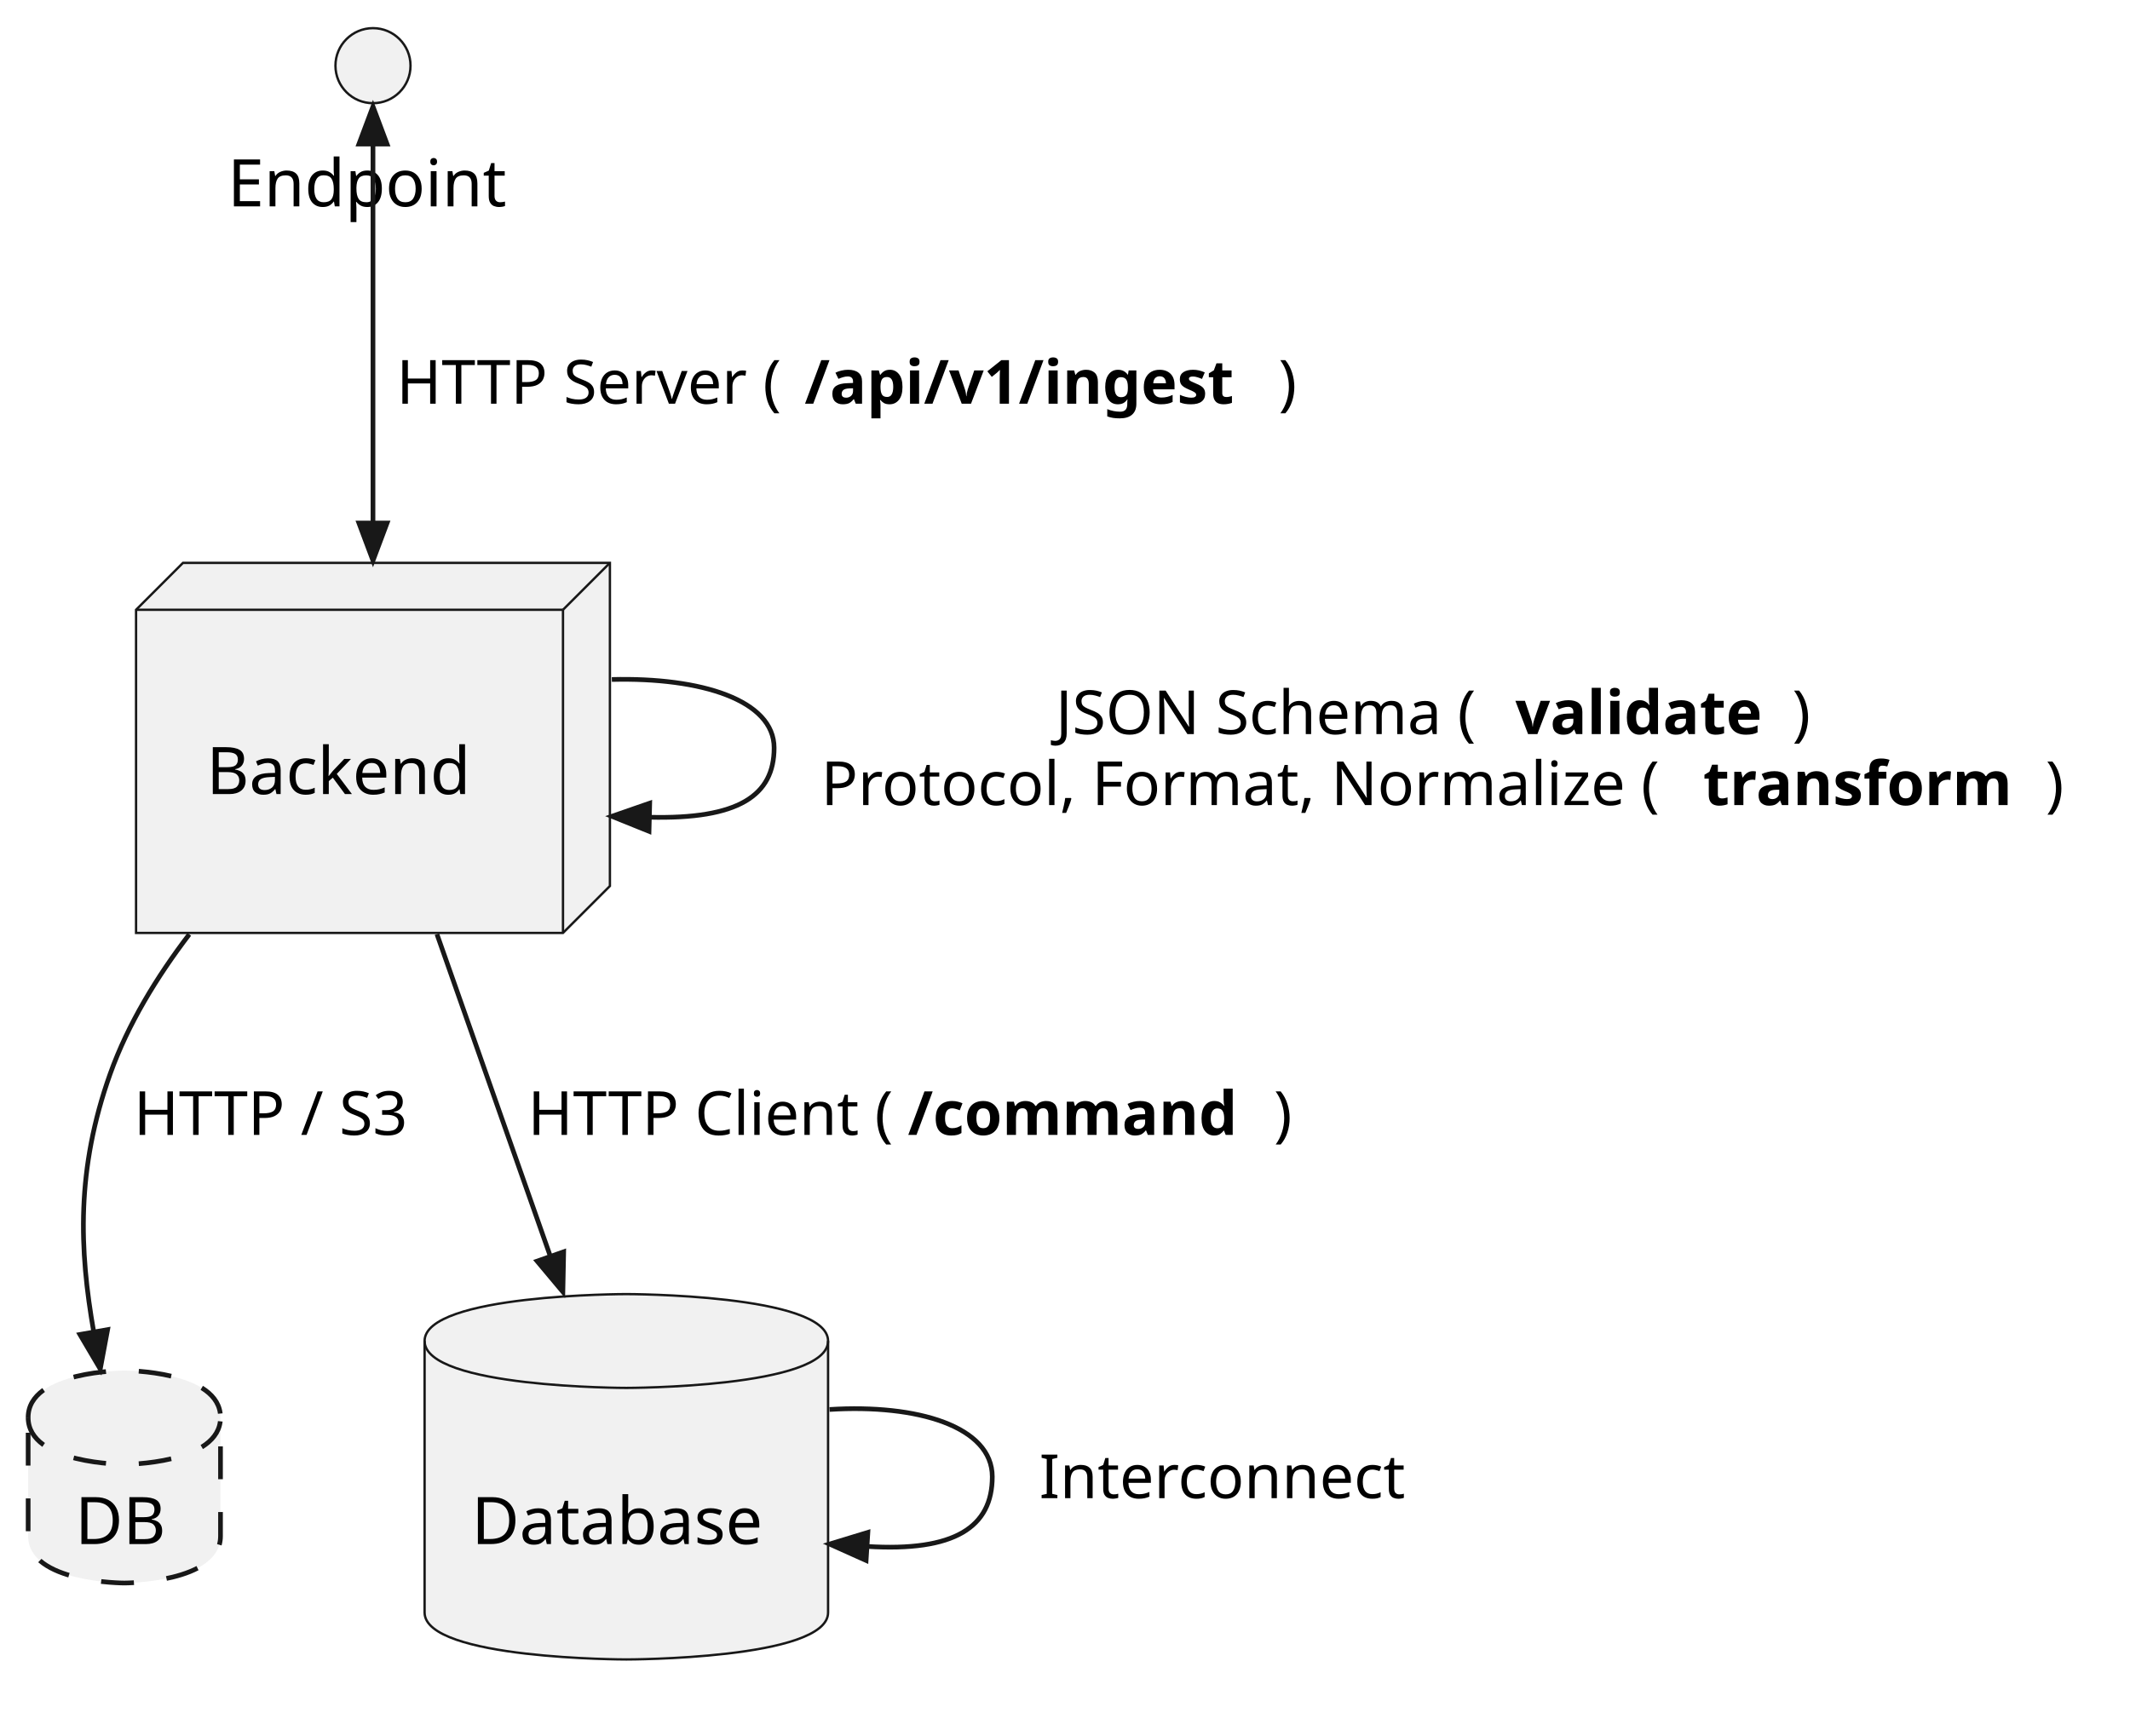
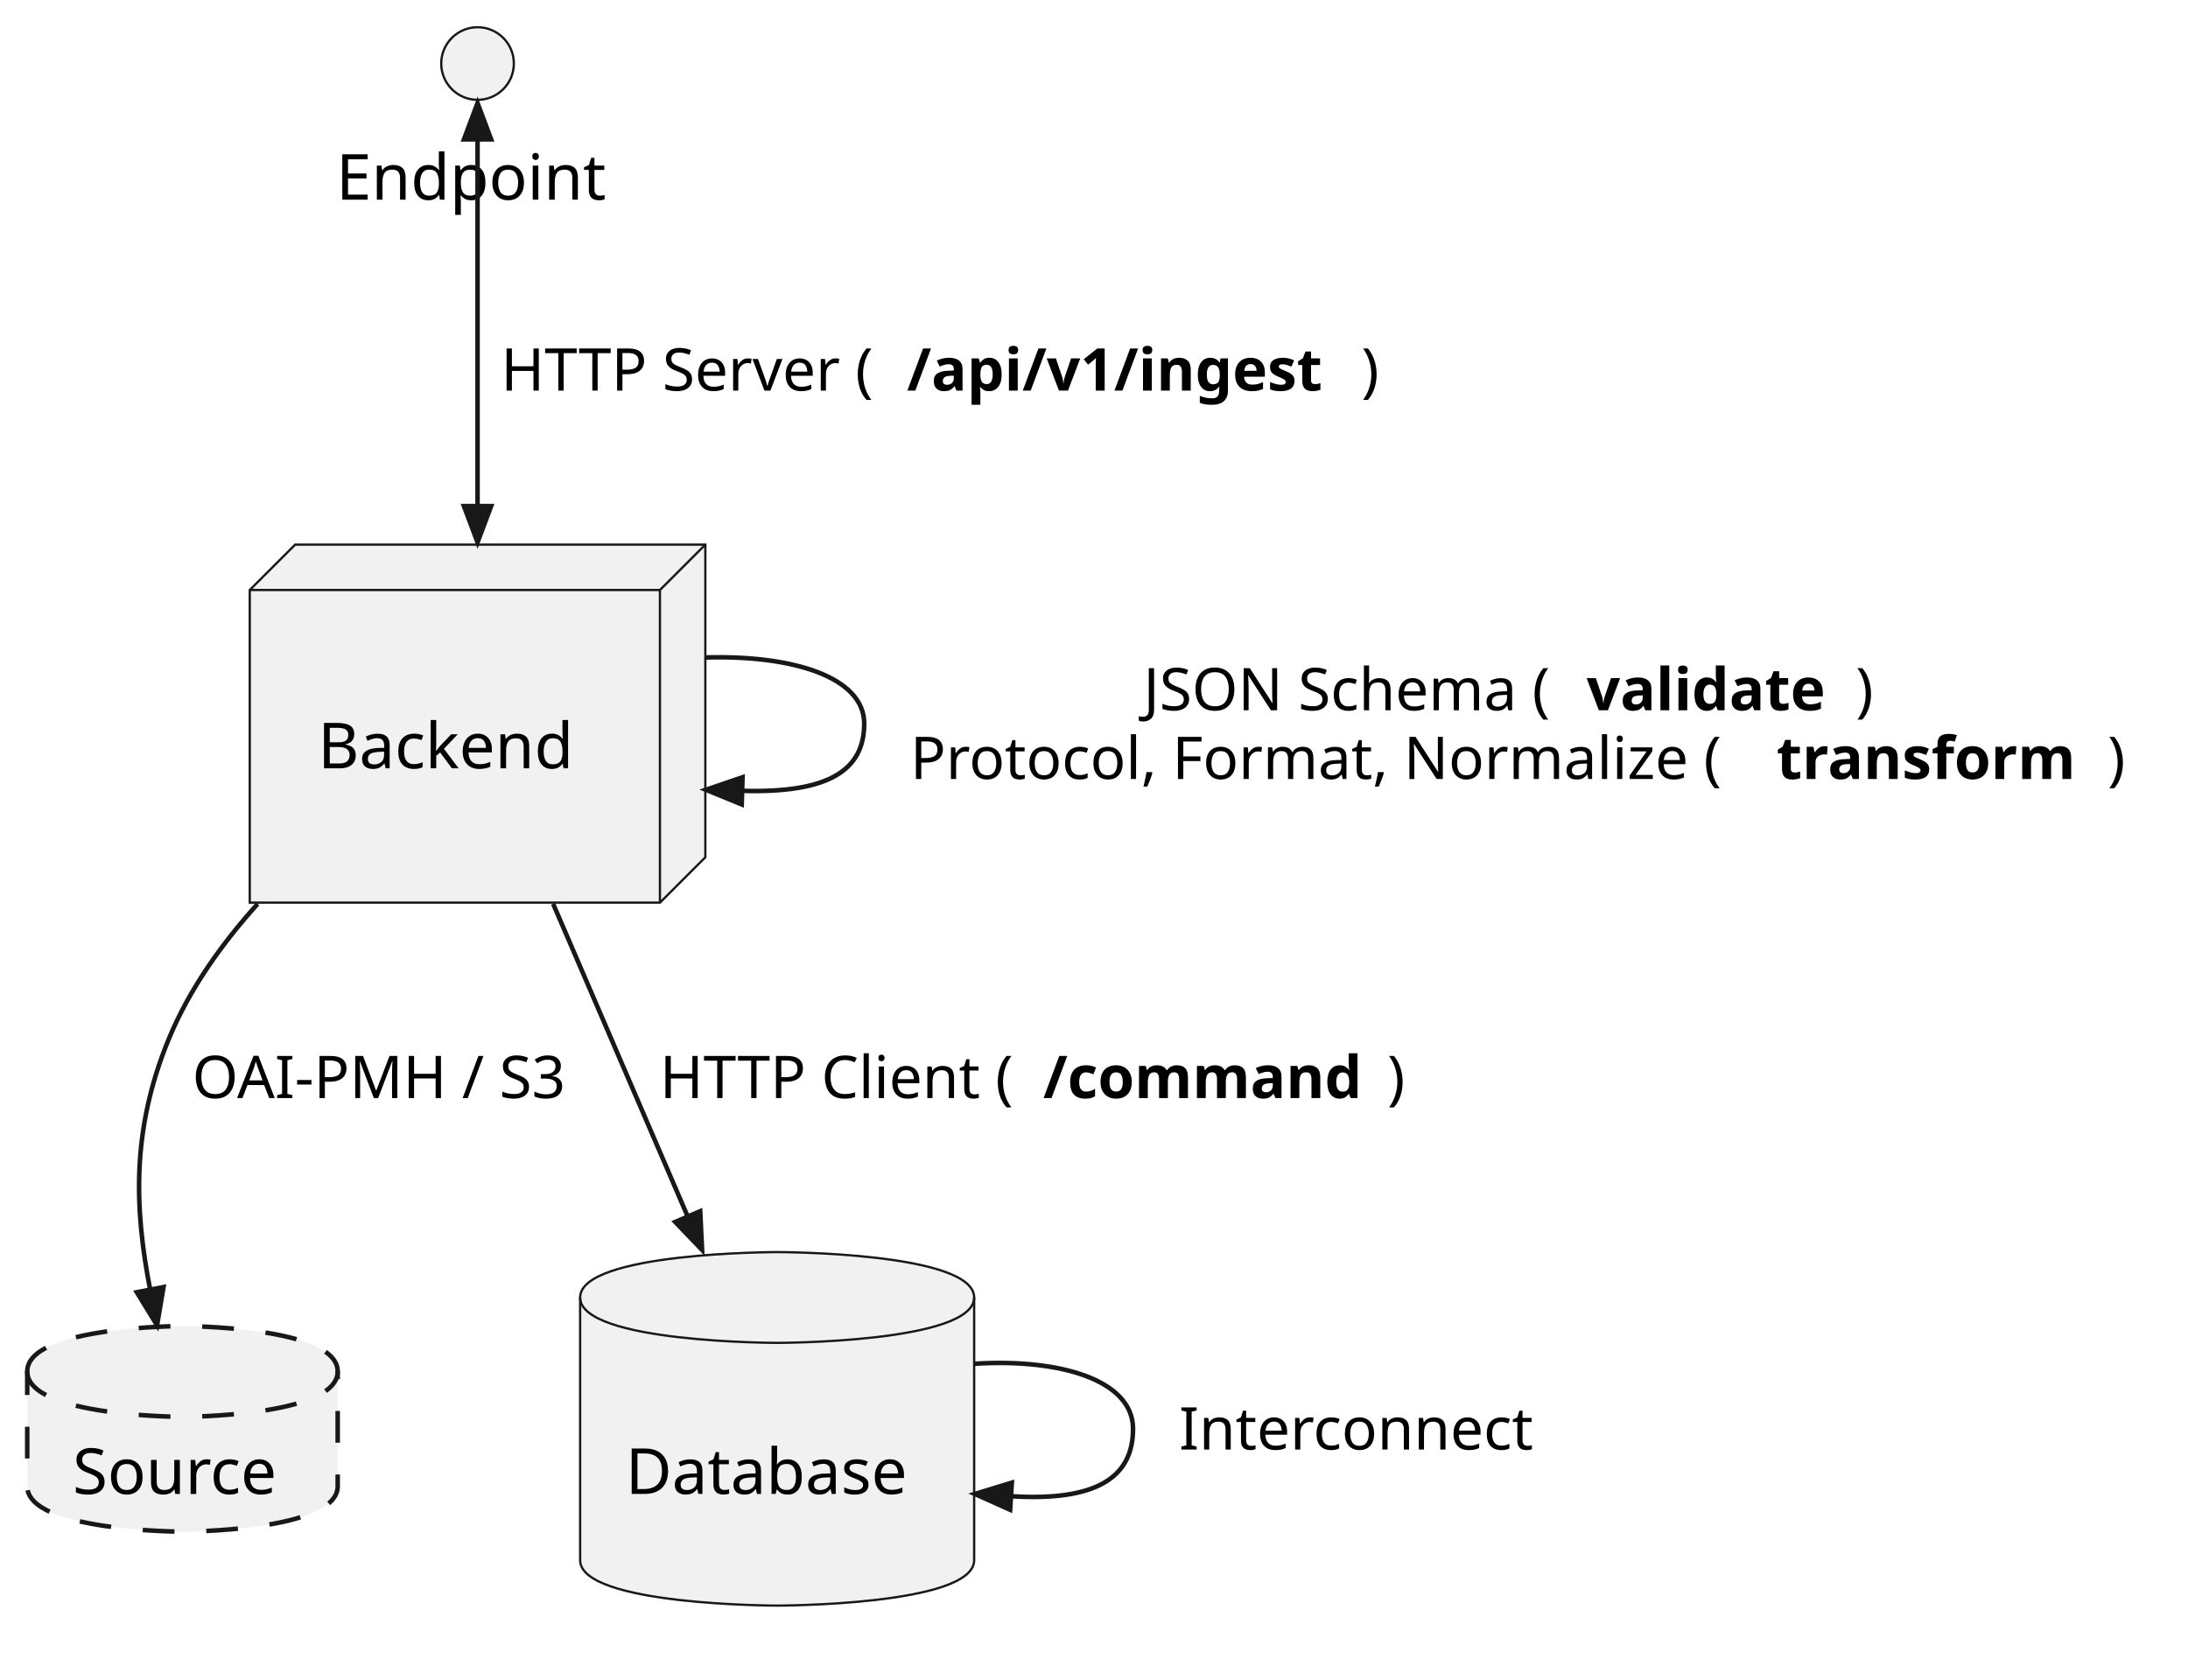
- <svg xmlns="http://www.w3.org/2000/svg" contentStyleType="text/css" height="370px" preserveAspectRatio="none" style="width:454px;height:370px;background:#FFFFFF;" version="1.1" viewBox="0 0 454 370" width="454px" zoomAndPan="magnify">
+ <svg xmlns="http://www.w3.org/2000/svg" contentStyleType="text/css" data-diagram-type="DESCRIPTION" height="370px" preserveAspectRatio="none" style="width:482px;height:370px;background:#FFFFFF;" version="1.1" viewBox="0 0 482 370" width="482px" zoomAndPan="magnify">
  <defs />
  <g>
-     <g id="elem_src">
-       <path d="M6,302.19 C6,292.19 26.5,292.19 26.5,292.19 C26.5,292.19 47,292.19 47,302.19 L47,327.487 C47,337.487 26.5,337.487 26.5,337.487 C26.5,337.487 6,337.487 6,327.487 L6,302.19 " fill="#F1F1F1" style="stroke:#181818;stroke-width:1.0;stroke-dasharray:7.0,7.0;" />
-       <path d="M6,302.19 C6,312.19 26.5,312.19 26.5,312.19 C26.5,312.19 47,312.19 47,302.19 " fill="none" style="stroke:#181818;stroke-width:1.0;stroke-dasharray:7.0,7.0;" />
-       <text fill="#000000" font-family="sans-serif" font-size="14" lengthAdjust="spacing" textLength="21" x="16" y="329.185">DB</text>
+     <g class="entity" data-entity="src" data-source-line="1" data-uid="ent0002" id="entity_src">
+       <path d="M6,302.19 C6,292.19 40.196,292.19 40.196,292.19 C40.196,292.19 74.392,292.19 74.392,302.19 L74.392,327.487 C74.392,337.487 40.196,337.487 40.196,337.487 C40.196,337.487 6,337.487 6,327.487 L6,302.19 " fill="#F1F1F1" style="stroke:#181818;stroke-width:1;stroke-dasharray:7.0,7.0;" />
+       <path d="M6,302.19 C6,312.19 40.196,312.19 40.196,312.19 C40.196,312.19 74.392,312.19 74.392,302.19 " fill="none" style="stroke:#181818;stroke-width:1;stroke-dasharray:7.0,7.0;" />
+       <text fill="#000000" font-family="sans-serif" font-size="14" lengthAdjust="spacing" textLength="48.392" x="16" y="329.185">Source</text>
    </g>
-     <g id="elem_endpoint">
-       <ellipse cx="79.5" cy="14" fill="#F1F1F1" rx="8" ry="8" style="stroke:#181818;stroke-width:0.5;" />
-       <text fill="#000000" font-family="sans-serif" font-size="14" lengthAdjust="spacing" textLength="62" x="48.5" y="43.995">Endpoint</text>
+     <g class="entity" data-entity="endpoint" data-source-line="4" data-uid="ent0003" id="entity_endpoint">
+       <ellipse cx="105.2" cy="14" fill="#F1F1F1" rx="8" ry="8" style="stroke:#181818;stroke-width:0.5;" />
+       <text fill="#000000" font-family="sans-serif" font-size="14" lengthAdjust="spacing" textLength="62.31" x="74.045" y="43.995">Endpoint</text>
    </g>
-     <g id="elem_backend">
-       <polygon fill="#F1F1F1" points="29,130,39,120,130,120,130,188.891,120,198.891,29,198.891,29,130" style="stroke:#181818;stroke-width:0.5;" />
-       <line style="stroke:#181818;stroke-width:0.5;" x1="120" x2="130" y1="130" y2="120" />
-       <line style="stroke:#181818;stroke-width:0.5;" x1="29" x2="120" y1="130" y2="130" />
-       <line style="stroke:#181818;stroke-width:0.5;" x1="120" x2="120" y1="130" y2="198.891" />
-       <text fill="#000000" font-family="sans-serif" font-size="14" lengthAdjust="spacing" textLength="4" x="44" y="152.995"> </text>
-       <text fill="#000000" font-family="sans-serif" font-size="14" lengthAdjust="spacing" textLength="61" x="44" y="169.292">Backend</text>
-       <text fill="#000000" font-family="sans-serif" font-size="14" lengthAdjust="spacing" textLength="4" x="44" y="185.589"> </text>
+     <g class="entity" data-entity="backend" data-source-line="8" data-uid="ent0004" id="entity_backend">
+       <polygon fill="#F1F1F1" points="55.02,130,65.02,120,155.381,120,155.381,188.891,145.381,198.891,55.02,198.891,55.02,130" style="stroke:#181818;stroke-width:0.5;" />
+       <line style="stroke:#181818;stroke-width:0.5;" x1="145.381" x2="155.381" y1="130" y2="120" />
+       <line style="stroke:#181818;stroke-width:0.5;" x1="55.02" x2="145.381" y1="130" y2="130" />
+       <line style="stroke:#181818;stroke-width:0.5;" x1="145.381" x2="145.381" y1="130" y2="198.891" />
+       <text fill="#000000" font-family="sans-serif" font-size="14" lengthAdjust="spacing" textLength="4.45" x="70.02" y="152.995"> </text>
+       <text fill="#000000" font-family="sans-serif" font-size="14" lengthAdjust="spacing" textLength="60.361" x="70.02" y="169.292">Backend</text>
+       <text fill="#000000" font-family="sans-serif" font-size="14" lengthAdjust="spacing" textLength="4.45" x="70.02" y="185.589"> </text>
    </g>
-     <g id="elem_database">
-       <path d="M90.5,285.89 C90.5,275.89 133.5,275.89 133.5,275.89 C133.5,275.89 176.5,275.89 176.5,285.89 L176.5,343.781 C176.5,353.781 133.5,353.781 133.5,353.781 C133.5,353.781 90.5,353.781 90.5,343.781 L90.5,285.89 " fill="#F1F1F1" style="stroke:#181818;stroke-width:0.5;" />
-       <path d="M90.5,285.89 C90.5,295.89 133.5,295.89 133.5,295.89 C133.5,295.89 176.5,295.89 176.5,285.89 " fill="none" style="stroke:#181818;stroke-width:0.5;" />
-       <text fill="#000000" font-family="sans-serif" font-size="14" lengthAdjust="spacing" textLength="4" x="100.5" y="312.885"> </text>
-       <text fill="#000000" font-family="sans-serif" font-size="14" lengthAdjust="spacing" textLength="66" x="100.5" y="329.182">Database</text>
-       <text fill="#000000" font-family="sans-serif" font-size="14" lengthAdjust="spacing" textLength="4" x="100.5" y="345.479"> </text>
+     <g class="entity" data-entity="database" data-source-line="14" data-uid="ent0005" id="entity_database">
+       <path d="M127.8,285.89 C127.8,275.89 171.2,275.89 171.2,275.89 C171.2,275.89 214.601,275.89 214.601,285.89 L214.601,343.781 C214.601,353.781 171.2,353.781 171.2,353.781 C171.2,353.781 127.8,353.781 127.8,343.781 L127.8,285.89 " fill="#F1F1F1" style="stroke:#181818;stroke-width:0.5;" />
+       <path d="M127.8,285.89 C127.8,295.89 171.2,295.89 171.2,295.89 C171.2,295.89 214.601,295.89 214.601,285.89 " fill="none" style="stroke:#181818;stroke-width:0.5;" />
+       <text fill="#000000" font-family="sans-serif" font-size="14" lengthAdjust="spacing" textLength="4.45" x="137.8" y="312.885"> </text>
+       <text fill="#000000" font-family="sans-serif" font-size="14" lengthAdjust="spacing" textLength="66.801" x="137.8" y="329.182">Database</text>
+       <text fill="#000000" font-family="sans-serif" font-size="14" lengthAdjust="spacing" textLength="4.45" x="137.8" y="345.479"> </text>
    </g>
-     <g id="link_endpoint_backend">
-       <path d="M79.5,30.71 C79.5,48.63 79.5,78.11 79.5,111.51 " fill="none" id="endpoint-backend" style="stroke:#181818;stroke-width:1.0;" />
-       <polygon fill="#181818" points="79.5,22.71,76.5,30.71,82.5,30.71,79.5,22.71" style="stroke:#181818;stroke-width:1.0;" />
-       <polygon fill="#181818" points="79.5,119.51,82.5,111.51,76.5,111.51,79.5,119.51" style="stroke:#181818;stroke-width:1.0;" />
-       <text fill="#000000" font-family="sans-serif" font-size="13" lengthAdjust="spacing" textLength="87" x="84.5" y="86.067">HTTP Server (</text>
-       <text fill="#000000" font-family="sans-serif" font-size="13" font-weight="bold" lengthAdjust="spacing" textLength="101" x="171.5" y="86.067">/api/v1/ingest</text>
-       <text fill="#000000" font-family="sans-serif" font-size="13" lengthAdjust="spacing" textLength="5" x="272.5" y="86.067">)</text>
+     <g class="link" data-entity-1="endpoint" data-entity-2="backend" data-source-line="19" data-uid="lnk6" id="link_endpoint_backend">
+       <path d="M105.2,30.71 C105.2,48.63 105.2,78.11 105.2,111.51 " fill="none" id="endpoint-backend" style="stroke:#181818;stroke-width:1;" />
+       <polygon fill="#181818" points="105.2,22.71,102.2,30.71,108.2,30.71,105.2,22.71" style="stroke:#181818;stroke-width:1;" />
+       <polygon fill="#181818" points="105.2,119.51,108.2,111.51,102.2,111.51,105.2,119.51" style="stroke:#181818;stroke-width:1;" />
+       <text fill="#000000" font-family="sans-serif" font-size="13" lengthAdjust="spacing" textLength="89.464" x="110.332" y="86.067">HTTP Server (</text>
+       <text fill="#000000" font-family="sans-serif" font-size="13" font-weight="bold" lengthAdjust="spacing" textLength="100.084" x="199.796" y="86.067">/api/v1/ingest</text>
+       <text fill="#000000" font-family="sans-serif" font-size="13" lengthAdjust="spacing" textLength="5.072" x="299.88" y="86.067">)</text>
    </g>
-     <g id="link_backend_src">
-       <path d="M40.34,199.19 C33.44,208.23 27.27,218.33 23.5,228.89 C16.21,249.32 16.894,266.421 19.984,283.981 " fill="none" id="backend-to-src" style="stroke:#181818;stroke-width:1.0;" />
-       <polygon fill="#181818" points="21.37,291.86,22.938,283.461,17.029,284.501,21.37,291.86" style="stroke:#181818;stroke-width:1.0;" />
-       <text fill="#000000" font-family="sans-serif" font-size="13" lengthAdjust="spacing" textLength="61" x="28.5" y="241.957">HTTP / S3</text>
+     <g class="link" data-entity-1="backend" data-entity-2="src" data-source-line="21" data-uid="lnk7" id="link_backend_src">
+       <path d="M56.75,199.17 C48.77,208.02 41.67,218.05 37.2,228.89 C28.87,249.08 29.648,266.466 33.078,284.166 " fill="none" id="backend-to-src" style="stroke:#181818;stroke-width:1;" />
+       <polygon fill="#181818" points="34.6,292.02,36.023,283.595,30.133,284.737,34.6,292.02" style="stroke:#181818;stroke-width:1;" />
+       <text fill="#000000" font-family="sans-serif" font-size="13" lengthAdjust="spacing" textLength="85.649" x="42.332" y="241.957">OAI-PMH / S3</text>
    </g>
-     <g id="link_backend_backend">
-       <path d="M130.41,144.86 C149.38,144.38 165,149.24 165,159.44 C165,169.64 157.377,174.698 138.407,174.228 " fill="none" id="backend-to-backend" style="stroke:#181818;stroke-width:1.0;" />
-       <polygon fill="#181818" points="130.41,174.03,138.333,177.227,138.482,171.229,130.41,174.03" style="stroke:#181818;stroke-width:1.0;" />
-       <text fill="#000000" font-family="sans-serif" font-size="13" lengthAdjust="spacing" textLength="98" x="225" y="156.507">JSON Schema (</text>
-       <text fill="#000000" font-family="sans-serif" font-size="13" font-weight="bold" lengthAdjust="spacing" textLength="59" x="323" y="156.507">validate</text>
-       <text fill="#000000" font-family="sans-serif" font-size="13" lengthAdjust="spacing" textLength="5" x="382" y="156.507">)</text>
-       <text fill="#000000" font-family="sans-serif" font-size="13" lengthAdjust="spacing" textLength="188" x="175" y="171.64">Protocol, Format, Normalize (</text>
-       <text fill="#000000" font-family="sans-serif" font-size="13" font-weight="bold" lengthAdjust="spacing" textLength="73" x="363" y="171.64">transform</text>
-       <text fill="#000000" font-family="sans-serif" font-size="13" lengthAdjust="spacing" textLength="5" x="436" y="171.64">)</text>
+     <g class="link" data-entity-1="backend" data-entity-2="backend" data-source-line="22" data-uid="lnk8" id="link_backend_backend">
+       <path d="M155.49,144.87 C174.58,144.31 190.38,149.17 190.38,159.44 C190.38,169.72 182.577,174.815 163.487,174.255 " fill="none" id="backend-to-backend" style="stroke:#181818;stroke-width:1;" />
+       <polygon fill="#181818" points="155.49,174.02,163.399,177.253,163.575,171.256,155.49,174.02" style="stroke:#181818;stroke-width:1;" />
+       <text fill="#000000" font-family="sans-serif" font-size="13" lengthAdjust="spacing" textLength="97.646" x="251.874" y="156.507">JSON Schema (</text>
+       <text fill="#000000" font-family="sans-serif" font-size="13" font-weight="bold" lengthAdjust="spacing" textLength="59.268" x="349.52" y="156.507">validate</text>
+       <text fill="#000000" font-family="sans-serif" font-size="13" lengthAdjust="spacing" textLength="5.072" x="408.788" y="156.507">)</text>
+       <text fill="#000000" font-family="sans-serif" font-size="13" lengthAdjust="spacing" textLength="190.836" x="200.512" y="171.64">Protocol, Format, Normalize (</text>
+       <text fill="#000000" font-family="sans-serif" font-size="13" font-weight="bold" lengthAdjust="spacing" textLength="72.935" x="391.348" y="171.64">transform</text>
+       <text fill="#000000" font-family="sans-serif" font-size="13" lengthAdjust="spacing" textLength="5.072" x="464.283" y="171.64">)</text>
    </g>
-     <g id="link_backend_database">
-       <path d="M93.13,199.15 C101.34,222.49 109.114,244.564 117.314,267.864 " fill="none" id="backend-to-database" style="stroke:#181818;stroke-width:1.0;" />
-       <polygon fill="#181818" points="119.97,275.41,120.144,266.868,114.484,268.86,119.97,275.41" style="stroke:#181818;stroke-width:1.0;" />
-       <text fill="#000000" font-family="sans-serif" font-size="13" lengthAdjust="spacing" textLength="81" x="112.5" y="241.957">HTTP Client (</text>
-       <text fill="#000000" font-family="sans-serif" font-size="13" font-weight="bold" lengthAdjust="spacing" textLength="78" x="193.5" y="241.957">/command</text>
-       <text fill="#000000" font-family="sans-serif" font-size="13" lengthAdjust="spacing" textLength="5" x="271.5" y="241.957">)</text>
+     <g class="link" data-entity-1="backend" data-entity-2="database" data-source-line="23" data-uid="lnk9" id="link_backend_database">
+       <path d="M121.85,199.15 C131.89,222.49 141.48,244.761 151.5,268.061 " fill="none" id="backend-to-database" style="stroke:#181818;stroke-width:1;" />
+       <polygon fill="#181818" points="154.66,275.41,154.256,266.876,148.744,269.246,154.66,275.41" style="stroke:#181818;stroke-width:1;" />
+       <text fill="#000000" font-family="sans-serif" font-size="13" lengthAdjust="spacing" textLength="84.468" x="145.332" y="241.957">HTTP Client (</text>
+       <text fill="#000000" font-family="sans-serif" font-size="13" font-weight="bold" lengthAdjust="spacing" textLength="75.81" x="229.801" y="241.957">/command</text>
+       <text fill="#000000" font-family="sans-serif" font-size="13" lengthAdjust="spacing" textLength="5.072" x="305.611" y="241.957">)</text>
    </g>
-     <g id="link_database_database">
-       <path d="M176.81,300.49 C195.5,299.31 211.5,304.1 211.5,314.83 C211.5,325.57 203.484,330.864 184.794,329.684 " fill="none" id="database-to-database" style="stroke:#181818;stroke-width:1.0;" />
-       <polygon fill="#181818" points="176.81,329.18,184.605,332.678,184.983,326.69,176.81,329.18" style="stroke:#181818;stroke-width:1.0;" />
-       <text fill="#000000" font-family="sans-serif" font-size="13" lengthAdjust="spacing" textLength="80" x="221.5" y="319.397">Interconnect</text>
+     <g class="link" data-entity-1="database" data-entity-2="database" data-source-line="24" data-uid="lnk10" id="link_database_database">
+       <path d="M214.73,300.49 C233.51,299.31 249.6,304.1 249.6,314.83 C249.6,325.57 241.494,330.862 222.714,329.682 " fill="none" id="database-to-database" style="stroke:#181818;stroke-width:1;" />
+       <polygon fill="#181818" points="214.73,329.18,222.526,332.676,222.902,326.688,214.73,329.18" style="stroke:#181818;stroke-width:1;" />
+       <text fill="#000000" font-family="sans-serif" font-size="13" lengthAdjust="spacing" textLength="82.335" x="259.732" y="319.397">Interconnect</text>
    </g>
  </g>
</svg>
